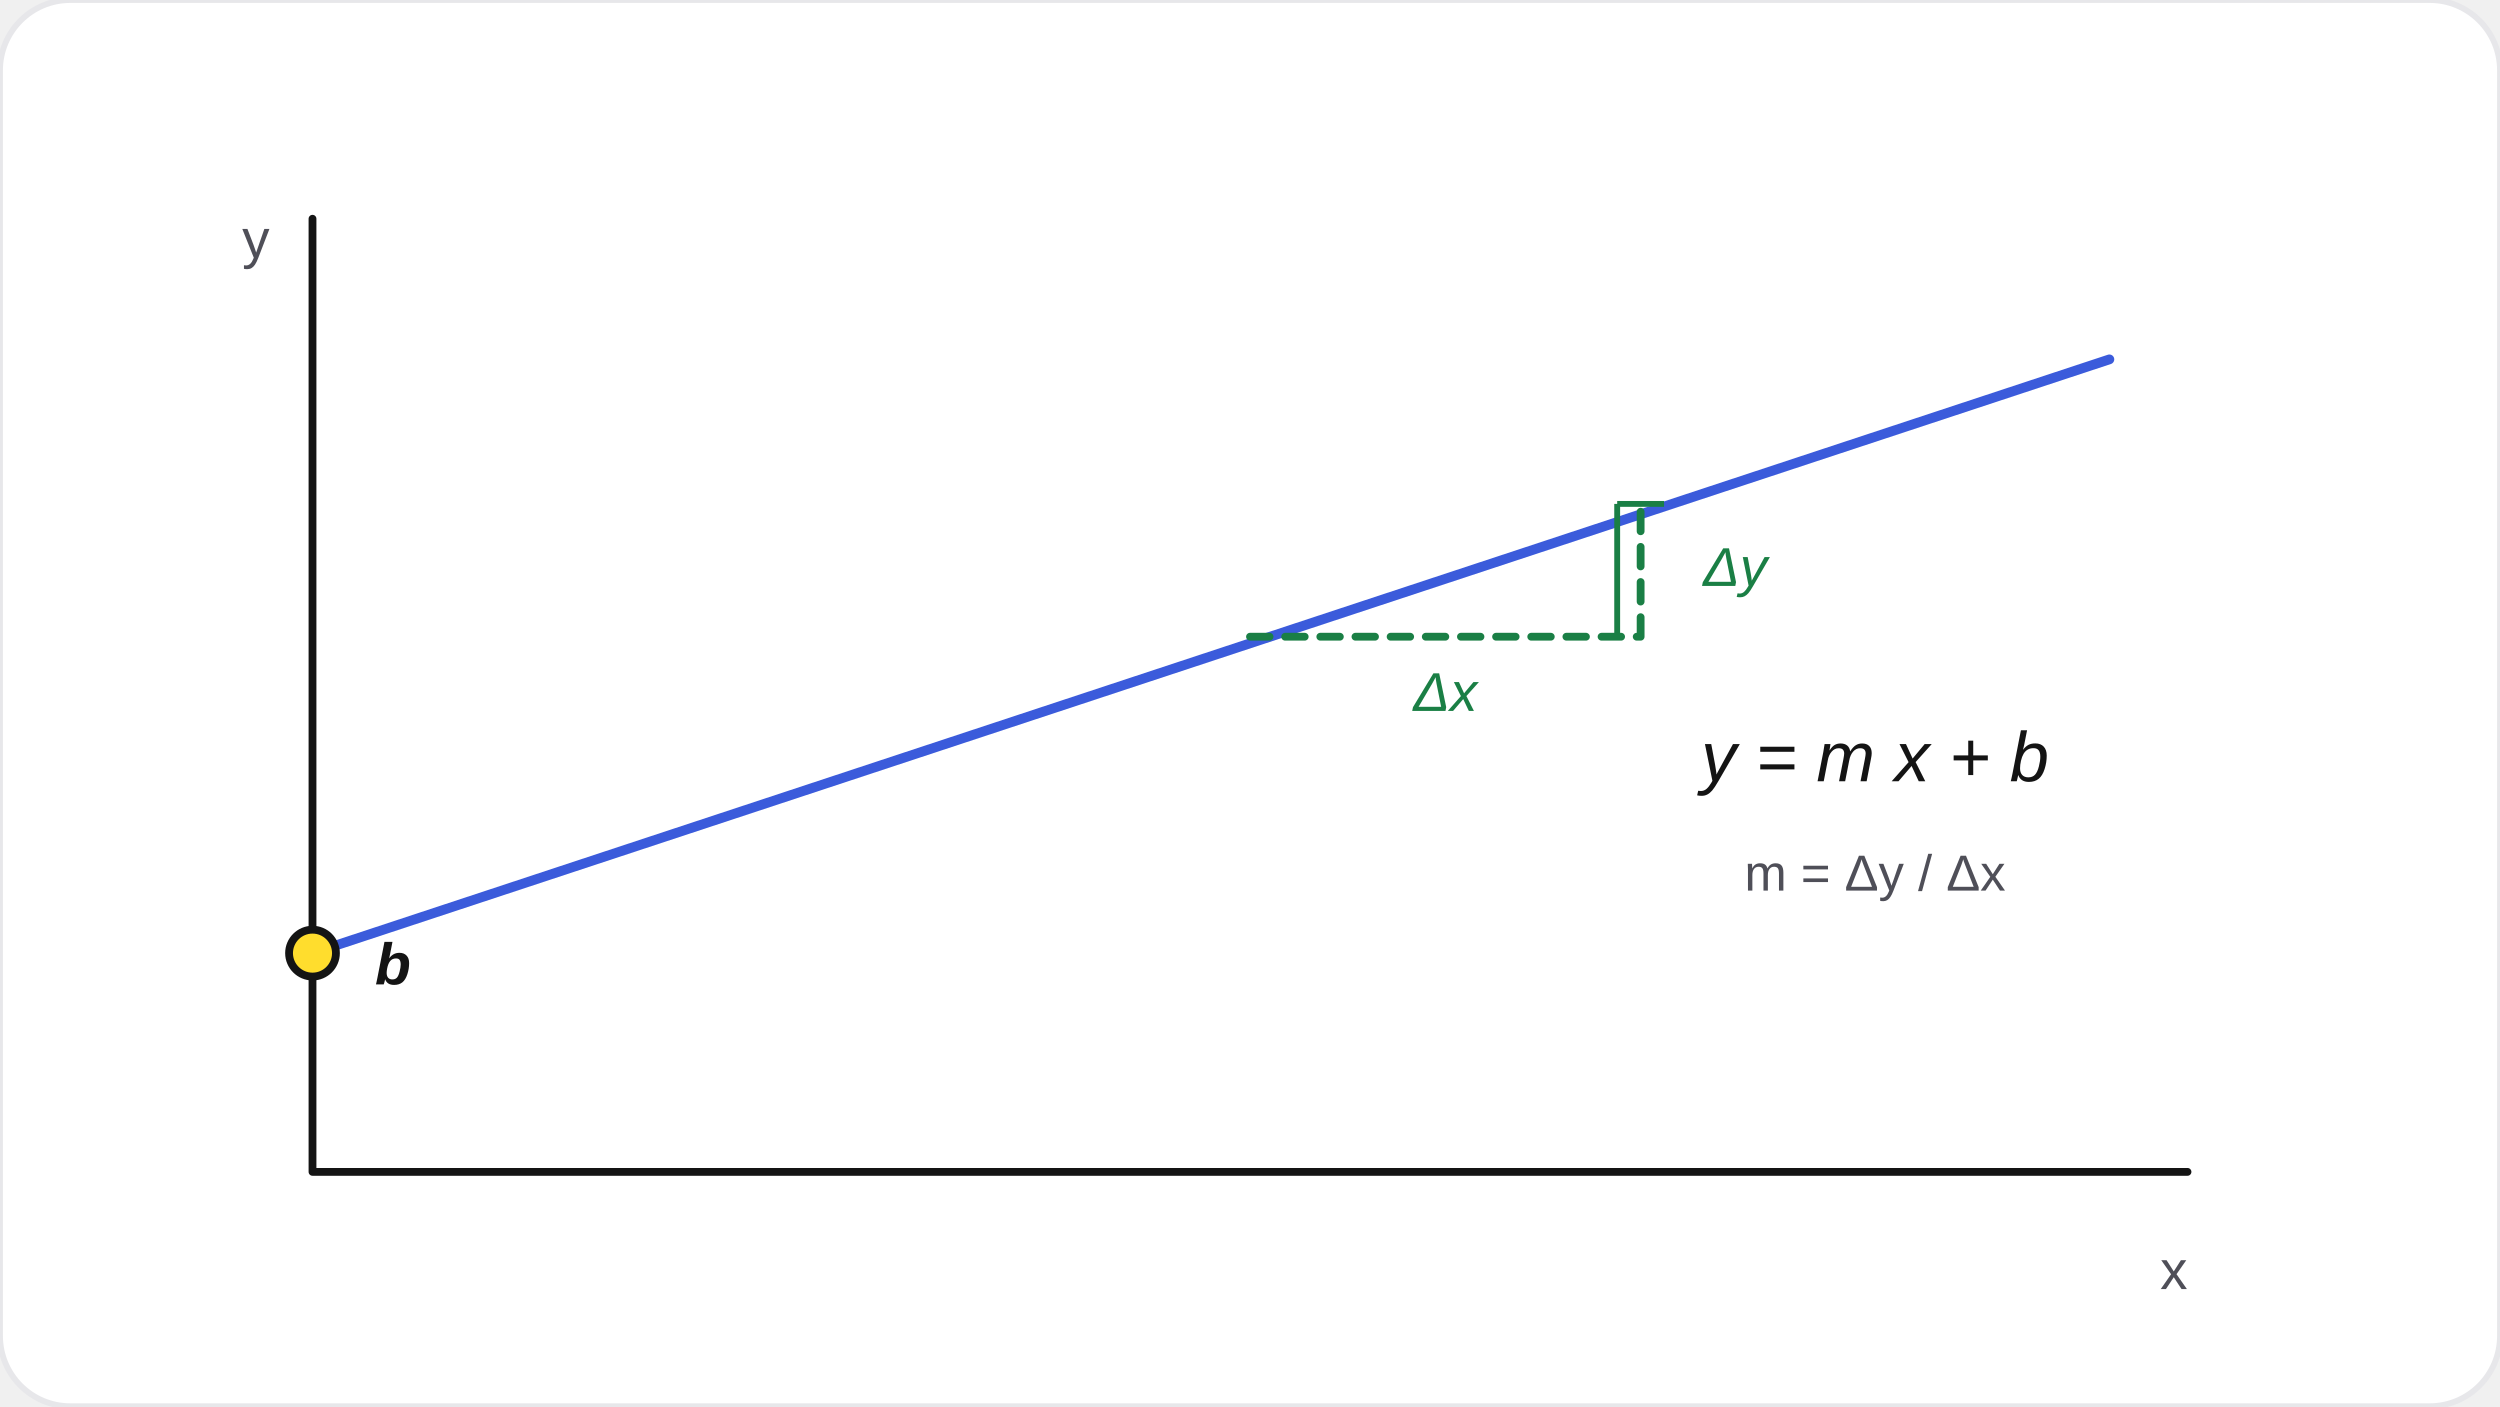
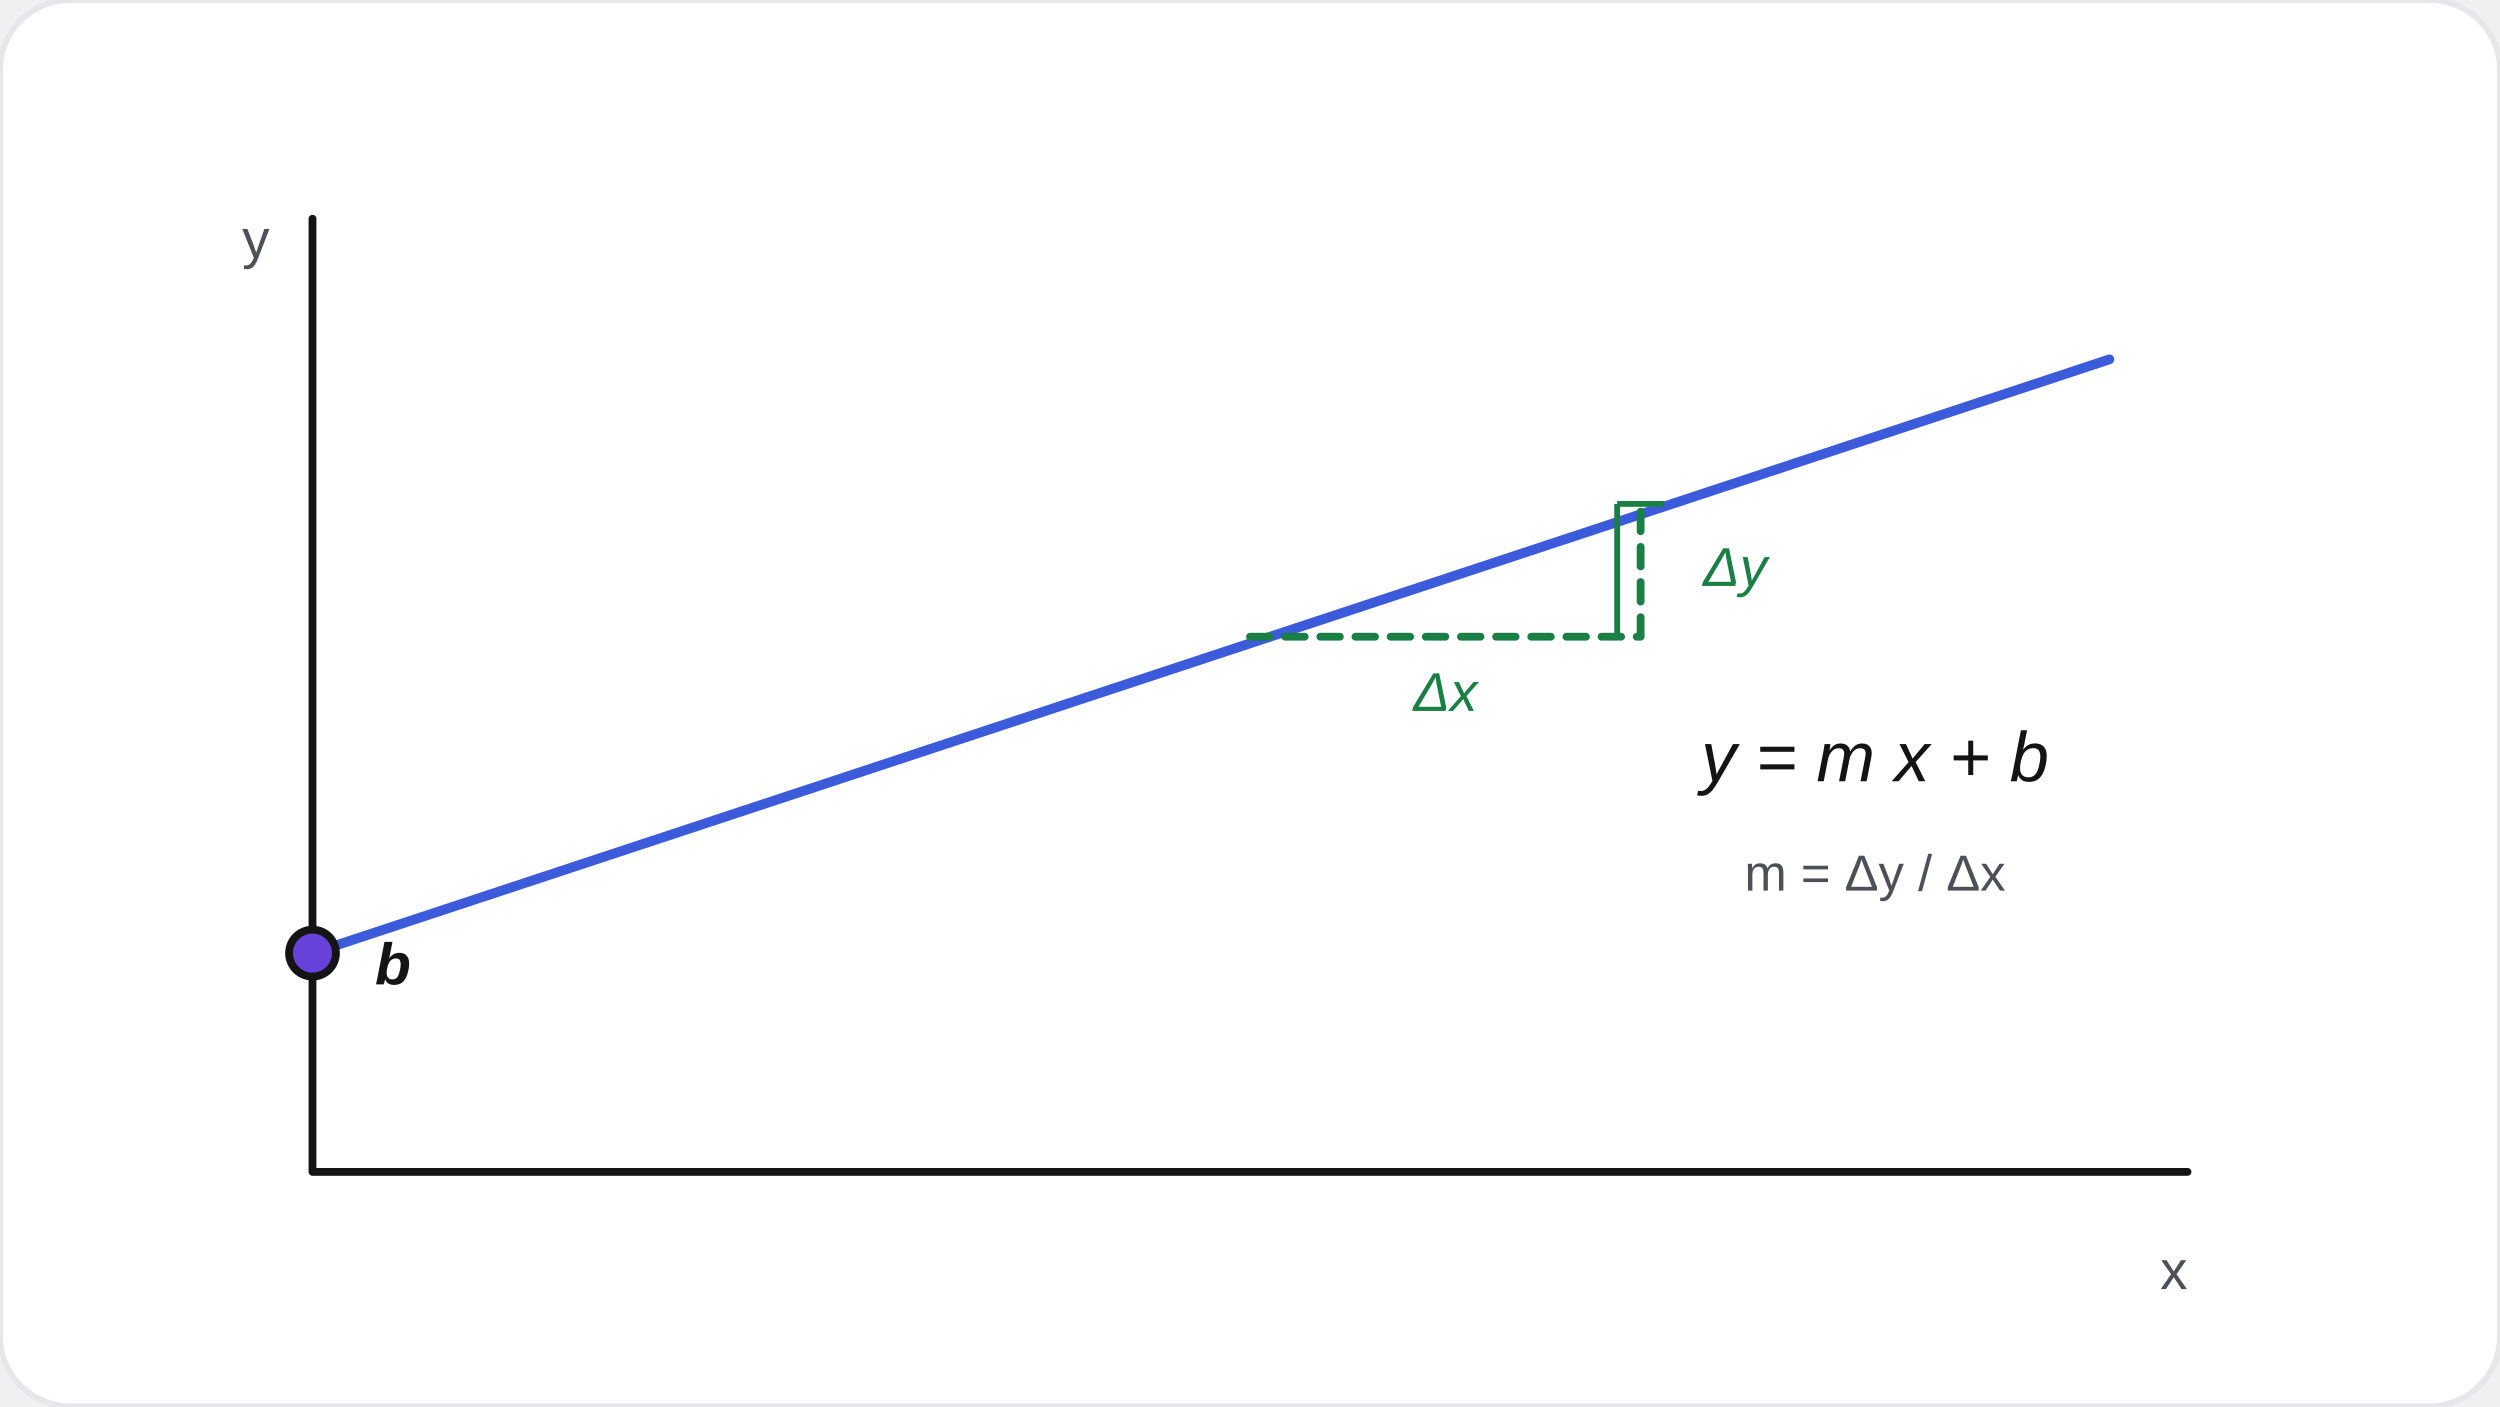
<svg xmlns="http://www.w3.org/2000/svg" viewBox="0 0 640 360" font-family="Onest, 'Segoe UI', system-ui, Arial, sans-serif">
  <rect width="640" height="360" rx="18" fill="#ffffff" stroke="#e7e7ea" stroke-width="1.5" />
  <path d="M80 300V56M80 300H560" fill="none" stroke="#141414" stroke-width="2" stroke-linecap="round" />
  <text x="560" y="330" text-anchor="end" font-size="14" fill="#4f4f58">x</text>
  <text x="62" y="66" font-size="14" fill="#4f4f58">y</text>
  <path d="M80 244L540 92" fill="none" stroke="#3b5bdb" stroke-width="2.5" stroke-linecap="round" />
-   <circle cx="80" cy="244" r="6" fill="#ffdd2d" stroke="#141414" stroke-width="2" />
+   <circle cx="80" cy="244" r="6" fill="#6741d9" stroke="#141414" stroke-width="2" />
  <text x="96" y="252" font-size="15" font-weight="600" font-style="italic" fill="#141414">b</text>
  <path d="M320 163H420M420 163V129" fill="none" stroke="#1a7f45" stroke-width="2" stroke-dasharray="5 4" stroke-linecap="round" />
  <text x="370" y="182" text-anchor="middle" font-size="14" font-style="italic" fill="#1a7f45">Δx</text>
  <text x="436" y="150" font-size="14" font-style="italic" fill="#1a7f45">Δy</text>
  <path d="M414 129H426M414 163V129" fill="none" stroke="#1a7f45" stroke-width="1.5" />
  <text x="480" y="200" text-anchor="middle" font-size="18" font-style="italic" fill="#141414">y = m x + b</text>
  <text x="480" y="228" text-anchor="middle" font-size="13" fill="#4f4f58">m = Δy / Δx</text>
</svg>
